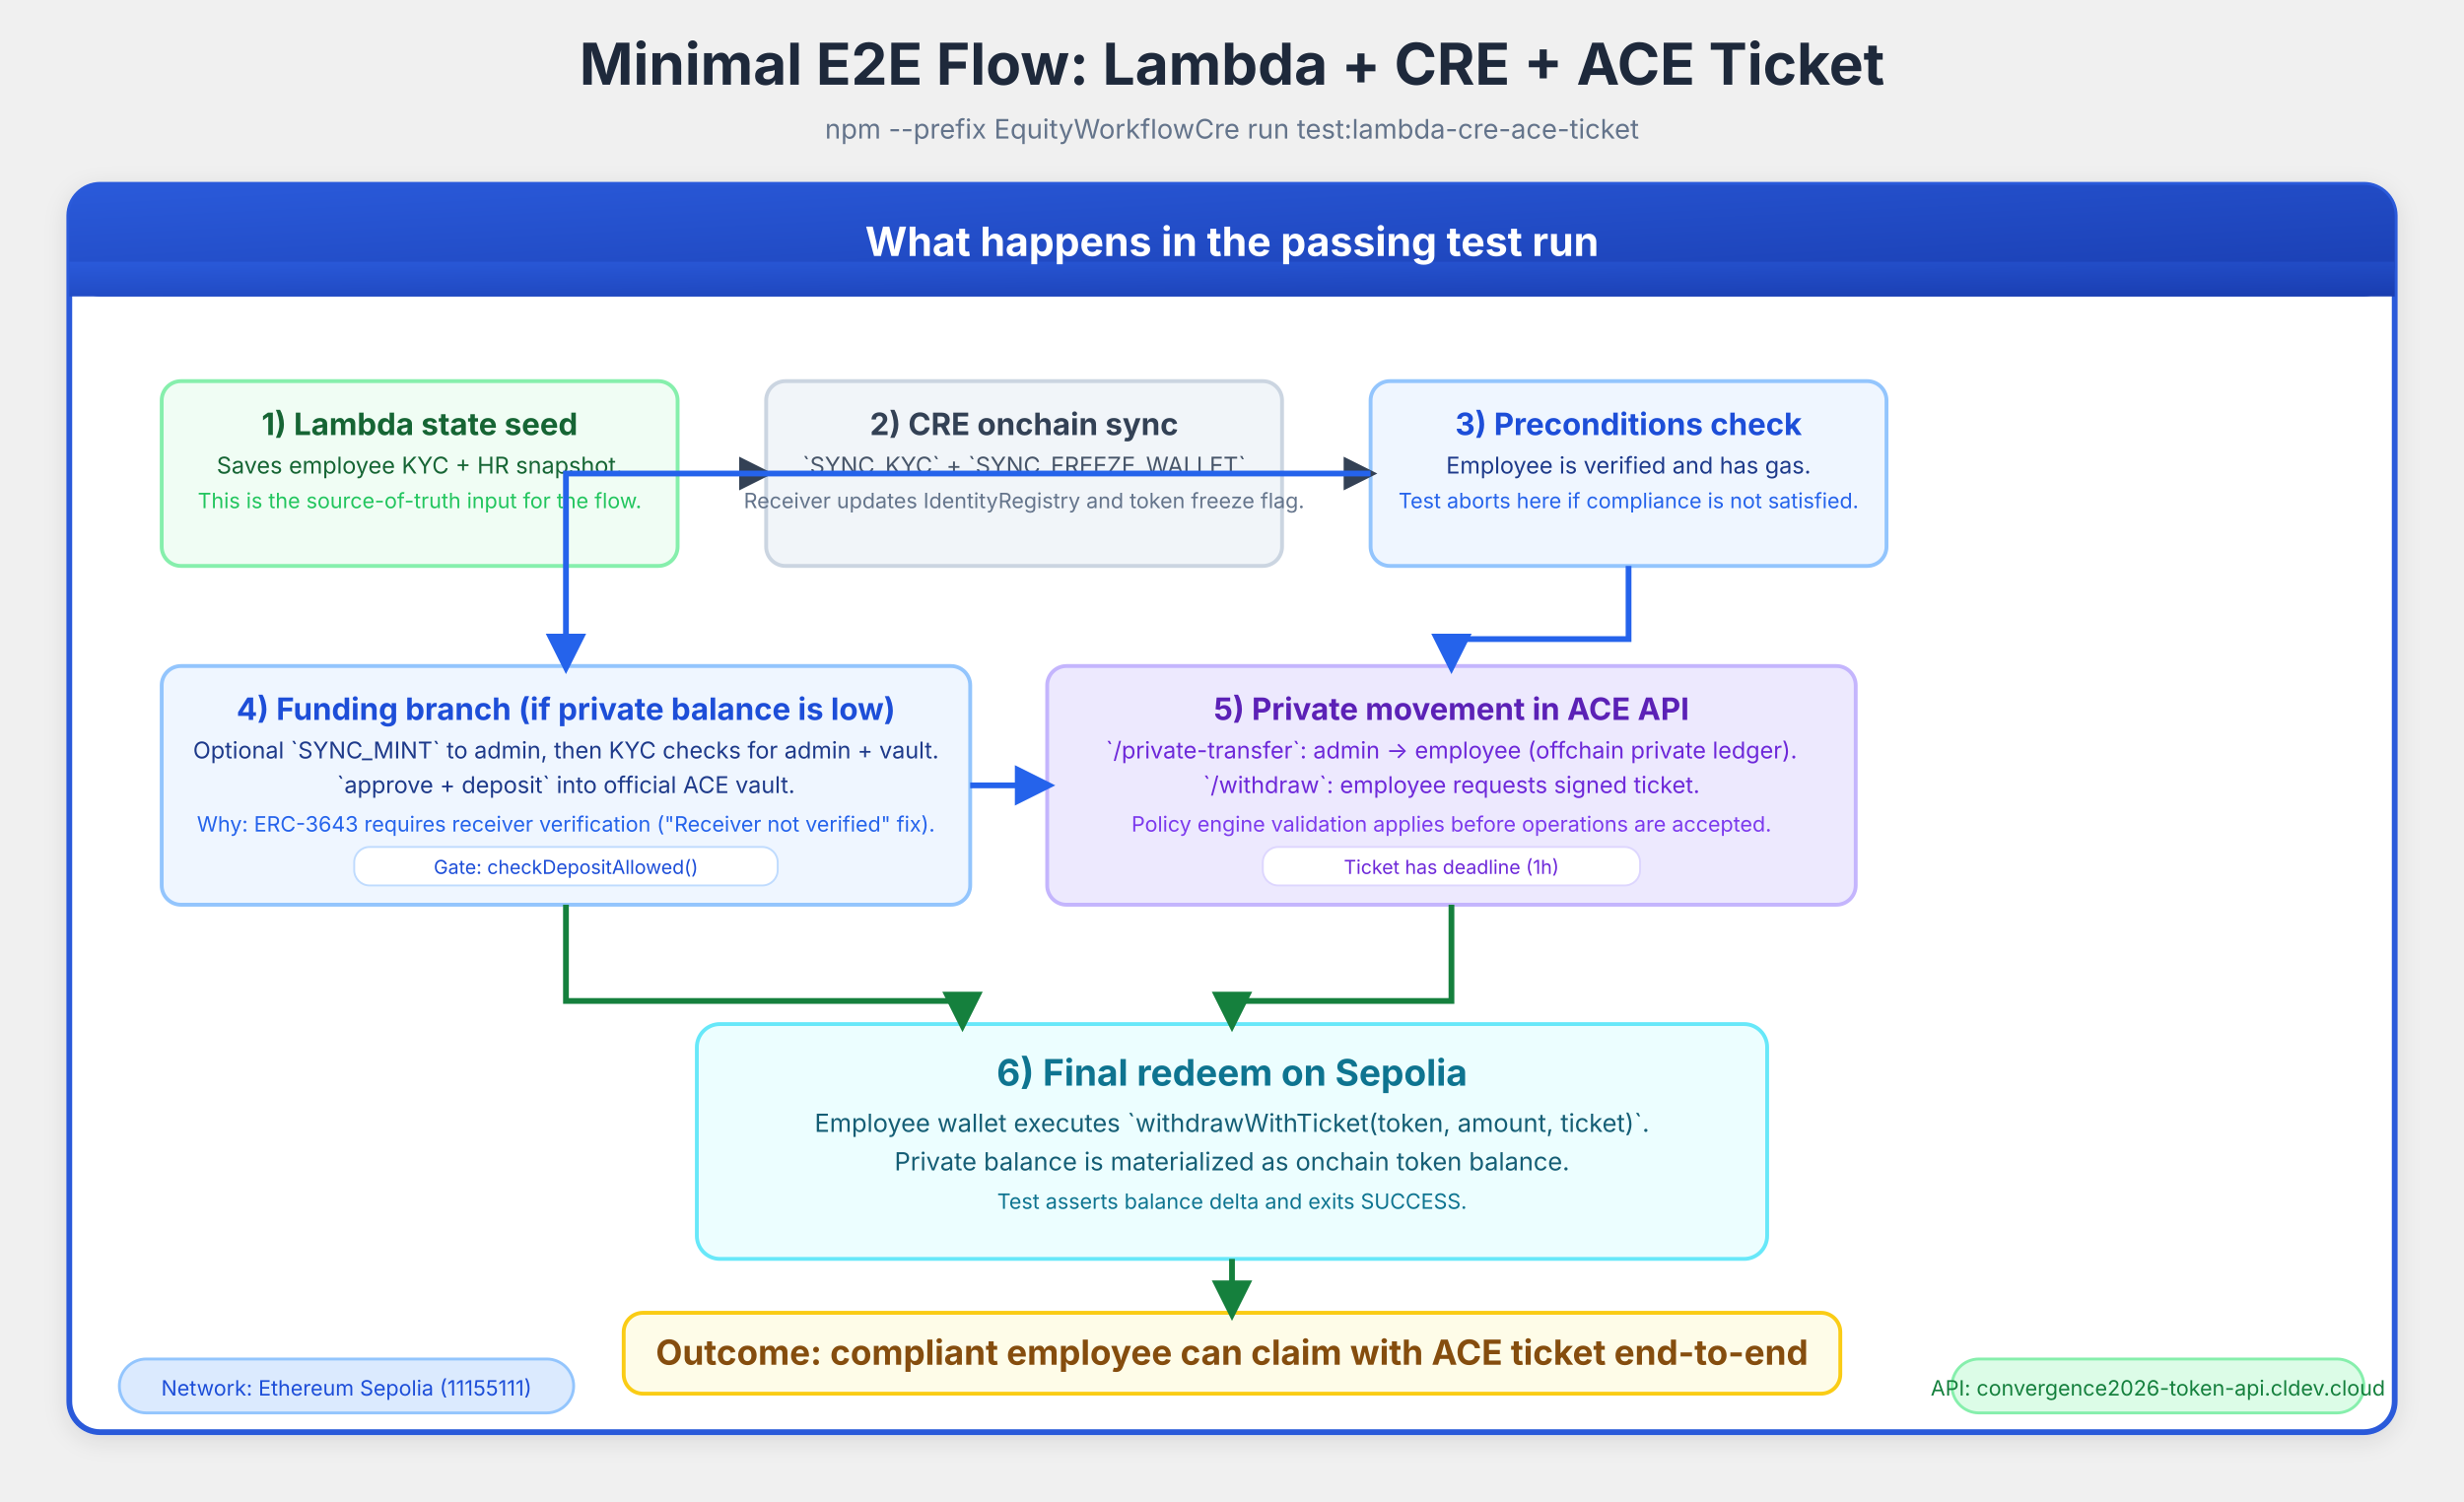
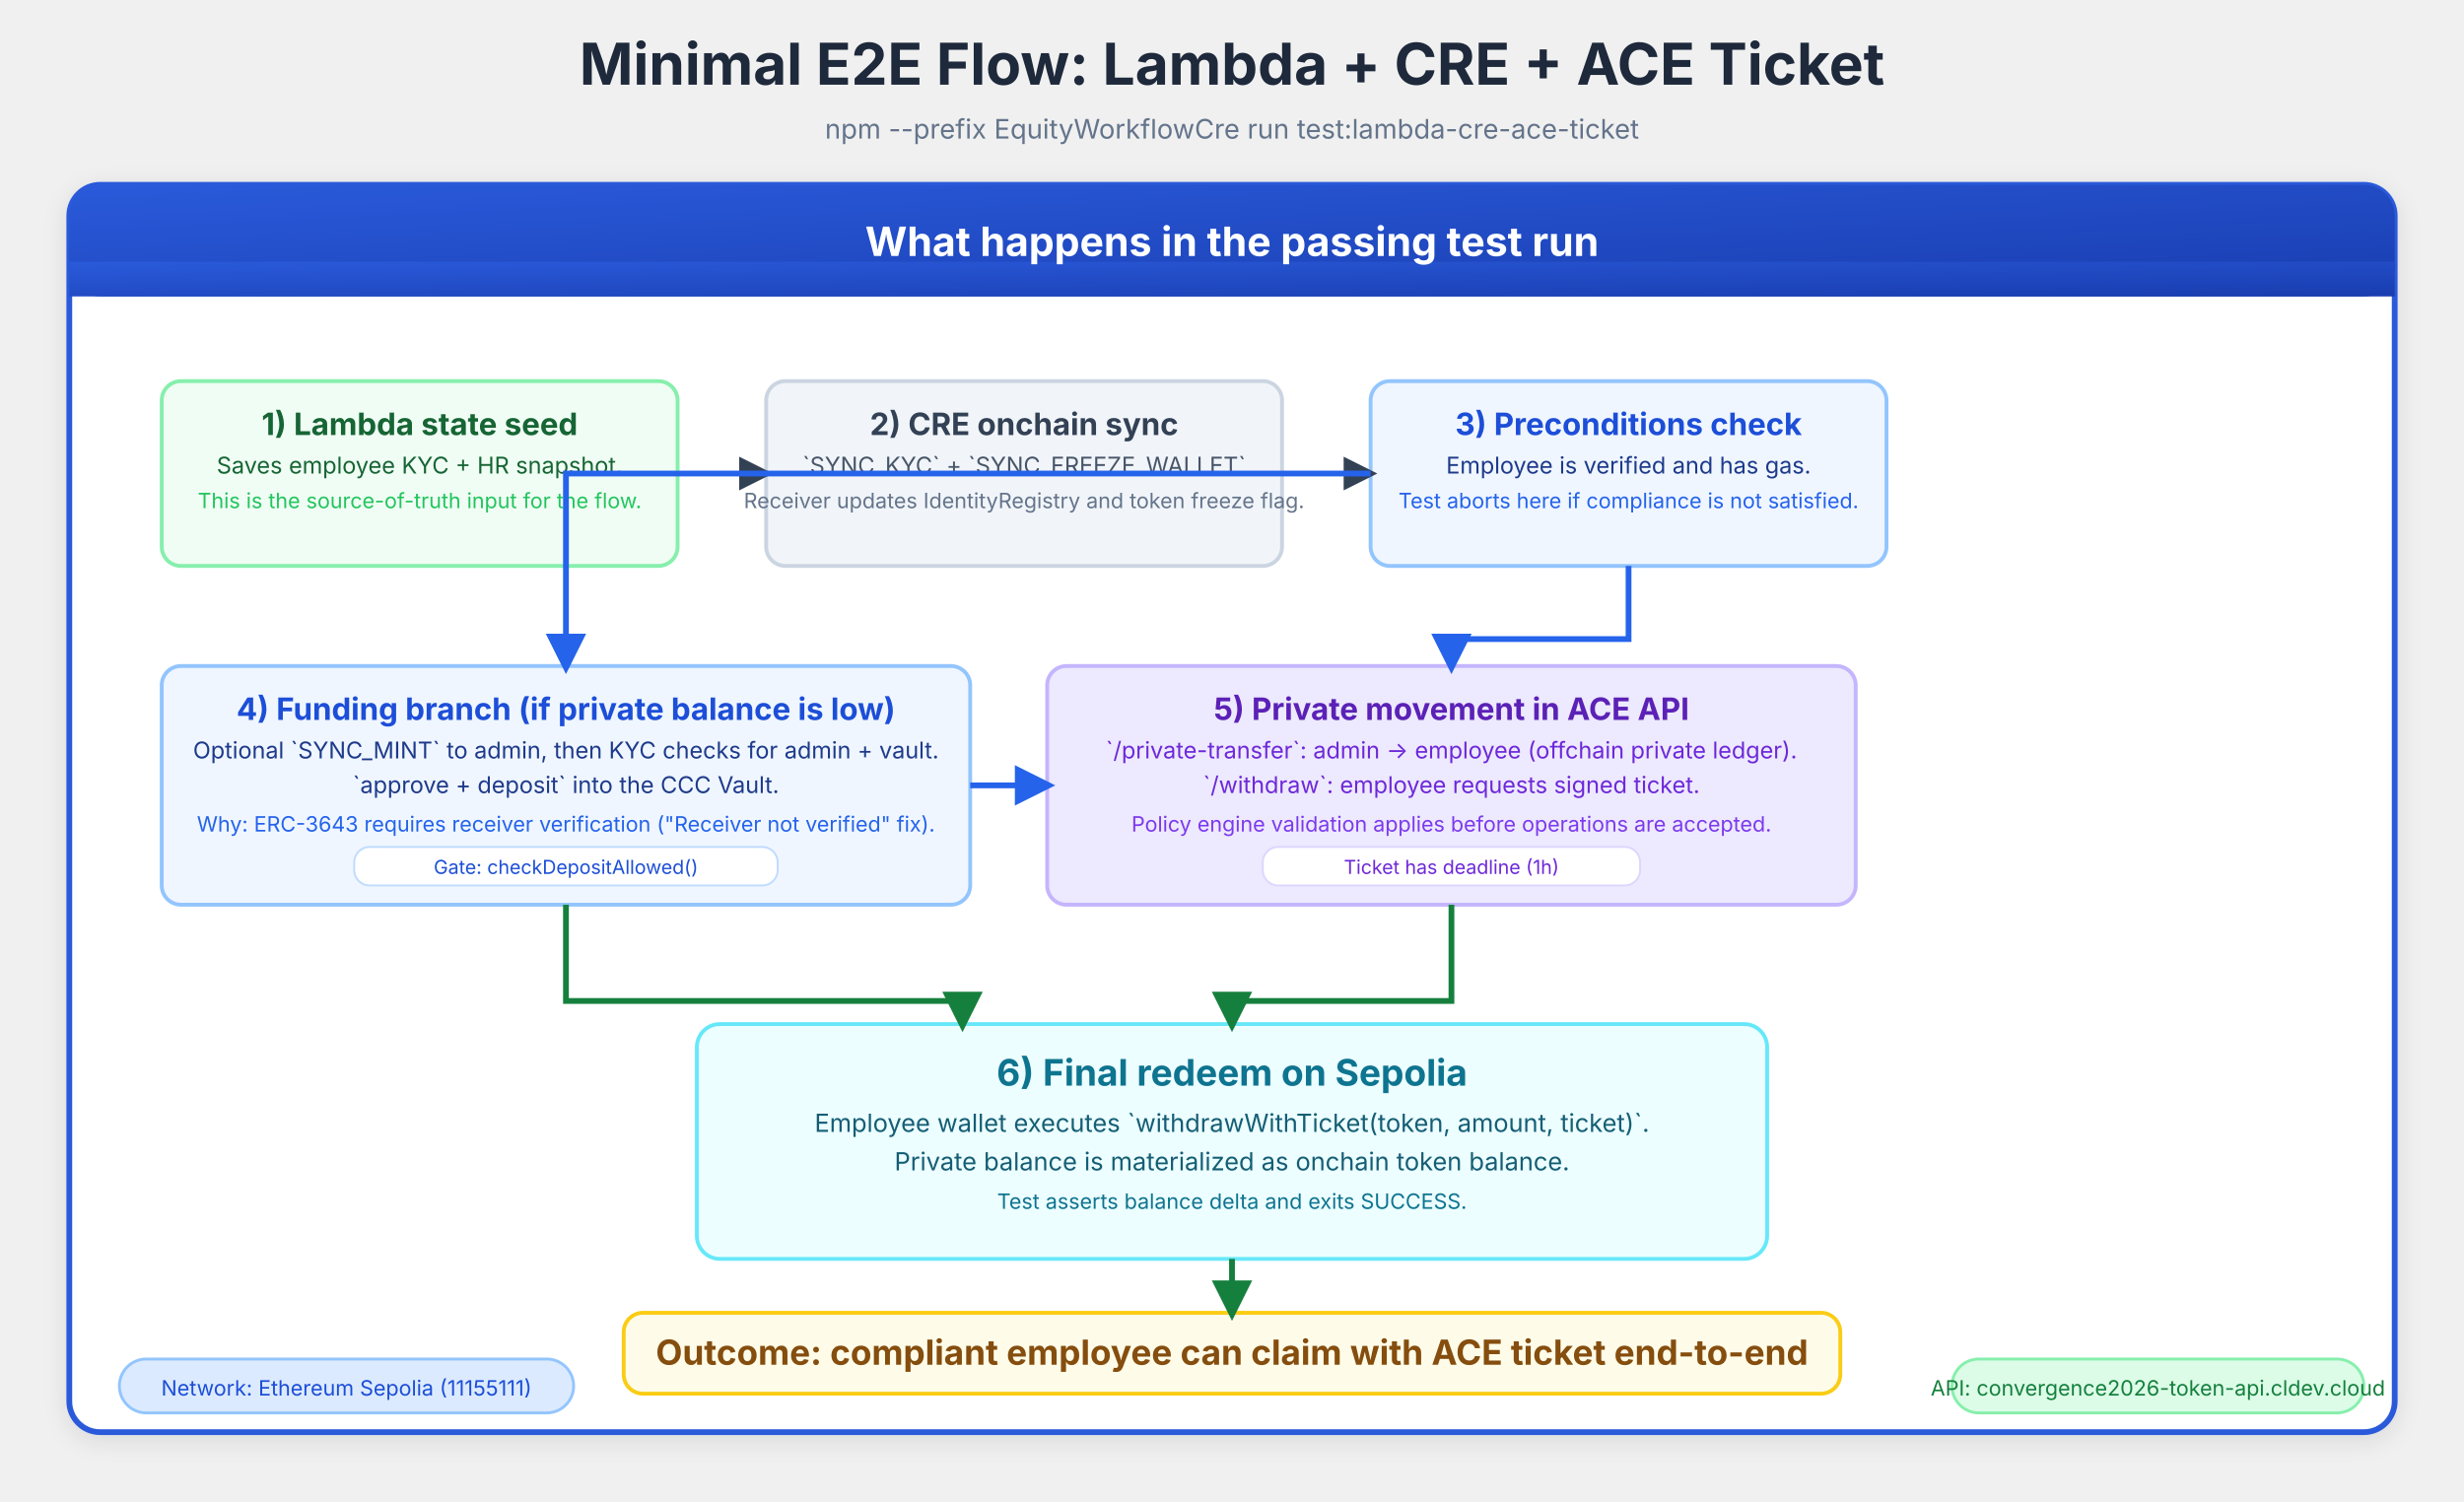
<svg xmlns="http://www.w3.org/2000/svg" viewBox="0 0 1280 780" width="100%" height="100%" style="background:#f8fafc; font-family:'Segoe UI','Inter',sans-serif;">
  <defs>
    <linearGradient id="hdr" x1="0%" y1="0%" x2="100%" y2="100%">
      <stop offset="0%" stop-color="#2a5ada" />
      <stop offset="100%" stop-color="#193db0" />
    </linearGradient>
    <filter id="soft" x="-10%" y="-10%" width="120%" height="120%">
      <feDropShadow dx="0" dy="3" stdDeviation="6" flood-color="#000000" flood-opacity="0.10" />
    </filter>
    <marker id="arr" viewBox="0 0 10 10" refX="8" refY="5" markerWidth="7" markerHeight="7" orient="auto">
      <path d="M0 0 L10 5 L0 10 z" fill="#334155" />
    </marker>
    <marker id="arrBlue" viewBox="0 0 10 10" refX="8" refY="5" markerWidth="7" markerHeight="7" orient="auto">
      <path d="M0 0 L10 5 L0 10 z" fill="#2563eb" />
    </marker>
    <marker id="arrGreen" viewBox="0 0 10 10" refX="8" refY="5" markerWidth="7" markerHeight="7" orient="auto">
      <path d="M0 0 L10 5 L0 10 z" fill="#15803d" />
    </marker>
  </defs>
  <text x="640" y="44" text-anchor="middle" font-size="30" font-weight="700" fill="#1e293b">Minimal E2E Flow: Lambda + CRE + ACE Ticket</text>
  <text x="640" y="72" text-anchor="middle" font-size="14" fill="#64748b">npm --prefix EquityWorkflowCre run test:lambda-cre-ace-ticket</text>
  <rect x="36" y="96" width="1208" height="648" rx="16" fill="#ffffff" stroke="#2a5ada" stroke-width="3" filter="url(#soft)" />
  <rect x="36" y="96" width="1208" height="58" rx="16" fill="url(#hdr)" />
  <path d="M36 136 L1244 136 L1244 154 L36 154 Z" fill="url(#hdr)" />
  <text x="640" y="133" text-anchor="middle" font-size="21" font-weight="700" fill="#ffffff">What happens in the passing test run</text>
  <rect x="84" y="198" width="268" height="96" rx="10" fill="#f0fdf4" stroke="#86efac" stroke-width="2" />
  <text x="218" y="226" text-anchor="middle" font-size="16" font-weight="700" fill="#166534">1) Lambda state seed</text>
  <text x="218" y="246" text-anchor="middle" font-size="12" fill="#166534">Saves employee KYC + HR snapshot.</text>
  <text x="218" y="264" text-anchor="middle" font-size="11" fill="#22c55e">This is the source-of-truth input for the flow.</text>
  <rect x="398" y="198" width="268" height="96" rx="10" fill="#f1f5f9" stroke="#cbd5e1" stroke-width="2" />
  <text x="532" y="226" text-anchor="middle" font-size="16" font-weight="700" fill="#334155">2) CRE onchain sync</text>
  <text x="532" y="246" text-anchor="middle" font-size="12" fill="#475569">`SYNC_KYC` + `SYNC_FREEZE_WALLET`</text>
  <text x="532" y="264" text-anchor="middle" font-size="11" fill="#64748b">Receiver updates IdentityRegistry and token freeze flag.</text>
  <rect x="712" y="198" width="268" height="96" rx="10" fill="#eff6ff" stroke="#93c5fd" stroke-width="2" />
  <text x="846" y="226" text-anchor="middle" font-size="16" font-weight="700" fill="#1d4ed8">3) Preconditions check</text>
  <text x="846" y="246" text-anchor="middle" font-size="12" fill="#1e3a8a">Employee is verified and has gas.</text>
  <text x="846" y="264" text-anchor="middle" font-size="11" fill="#2563eb">Test aborts here if compliance is not satisfied.</text>
  <rect x="84" y="346" width="420" height="124" rx="10" fill="#eff6ff" stroke="#93c5fd" stroke-width="2" />
  <text x="294" y="374" text-anchor="middle" font-size="16" font-weight="700" fill="#1d4ed8">4) Funding branch (if private balance is low)</text>
  <text x="294" y="394" text-anchor="middle" font-size="12" fill="#1e3a8a">Optional `SYNC_MINT` to admin, then KYC checks for admin + vault.</text>
-   <text x="294" y="412" text-anchor="middle" font-size="12" fill="#1e3a8a">`approve + deposit` into official ACE vault.</text>
+   <text x="294" y="412" text-anchor="middle" font-size="12" fill="#1e3a8a">`approve + deposit` into the CCC Vault.</text>
  <text x="294" y="432" text-anchor="middle" font-size="11" fill="#2563eb">Why: ERC-3643 requires receiver verification ("Receiver not verified" fix).</text>
  <rect x="184" y="440" width="220" height="20" rx="8" fill="#ffffff" stroke="#bfdbfe" stroke-width="1" />
  <text x="294" y="454" text-anchor="middle" font-size="10" fill="#1d4ed8">Gate: checkDepositAllowed()</text>
  <rect x="544" y="346" width="420" height="124" rx="10" fill="#ede9fe" stroke="#c4b5fd" stroke-width="2" />
  <text x="754" y="374" text-anchor="middle" font-size="16" font-weight="700" fill="#5b21b6">5) Private movement in ACE API</text>
  <text x="754" y="394" text-anchor="middle" font-size="12" fill="#6d28d9">`/private-transfer`: admin -&gt; employee (offchain private ledger).</text>
  <text x="754" y="412" text-anchor="middle" font-size="12" fill="#6d28d9">`/withdraw`: employee requests signed ticket.</text>
  <text x="754" y="432" text-anchor="middle" font-size="11" fill="#7c3aed">Policy engine validation applies before operations are accepted.</text>
  <rect x="656" y="440" width="196" height="20" rx="8" fill="#ffffff" stroke="#ddd6fe" stroke-width="1" />
  <text x="754" y="454" text-anchor="middle" font-size="10" fill="#6d28d9">Ticket has deadline (1h)</text>
  <rect x="362" y="532" width="556" height="122" rx="12" fill="#ecfeff" stroke="#67e8f9" stroke-width="2" />
  <text x="640" y="564" text-anchor="middle" font-size="19" font-weight="700" fill="#0e7490">6) Final redeem on Sepolia</text>
  <text x="640" y="588" text-anchor="middle" font-size="13" fill="#155e75">Employee wallet executes `withdrawWithTicket(token, amount, ticket)`.</text>
  <text x="640" y="608" text-anchor="middle" font-size="13" fill="#155e75">Private balance is materialized as onchain token balance.</text>
  <text x="640" y="628" text-anchor="middle" font-size="11" fill="#0e7490">Test asserts balance delta and exits SUCCESS.</text>
  <rect x="324" y="682" width="632" height="42" rx="10" fill="#fefce8" stroke="#facc15" stroke-width="2" />
  <text x="640" y="709" text-anchor="middle" font-size="18" font-weight="700" fill="#854d0e">Outcome: compliant employee can claim with ACE ticket end-to-end</text>
  <path d="M352 246 L398 246" fill="none" stroke="#334155" stroke-width="2.5" marker-end="url(#arr)" />
  <path d="M666 246 L712 246" fill="none" stroke="#334155" stroke-width="2.5" marker-end="url(#arr)" />
  <path d="M846 294 L846 332 L754 332 L754 346" fill="none" stroke="#2563eb" stroke-width="3" marker-end="url(#arrBlue)" />
  <path d="M712 246 L294 246 L294 346" fill="none" stroke="#2563eb" stroke-width="3" marker-end="url(#arrBlue)" />
  <path d="M504 408 L544 408" fill="none" stroke="#2563eb" stroke-width="3" marker-end="url(#arrBlue)" />
  <path d="M754 470 L754 520 L640 520 L640 532" fill="none" stroke="#15803d" stroke-width="3" marker-end="url(#arrGreen)" />
  <path d="M294 470 L294 520 L500 520 L500 532" fill="none" stroke="#15803d" stroke-width="3" marker-end="url(#arrGreen)" />
  <path d="M640 654 L640 682" fill="none" stroke="#15803d" stroke-width="3" marker-end="url(#arrGreen)" />
  <rect x="62" y="706" width="236" height="28" rx="14" fill="#dbeafe" stroke="#93c5fd" stroke-width="1.5" />
  <text x="180" y="725" text-anchor="middle" font-size="11" fill="#1d4ed8">Network: Ethereum Sepolia (11155111)</text>
  <rect x="1014" y="706" width="214" height="28" rx="14" fill="#dcfce7" stroke="#86efac" stroke-width="1.5" />
  <text x="1121" y="725" text-anchor="middle" font-size="11" fill="#15803d">API: convergence2026-token-api.cldev.cloud</text>
</svg>
